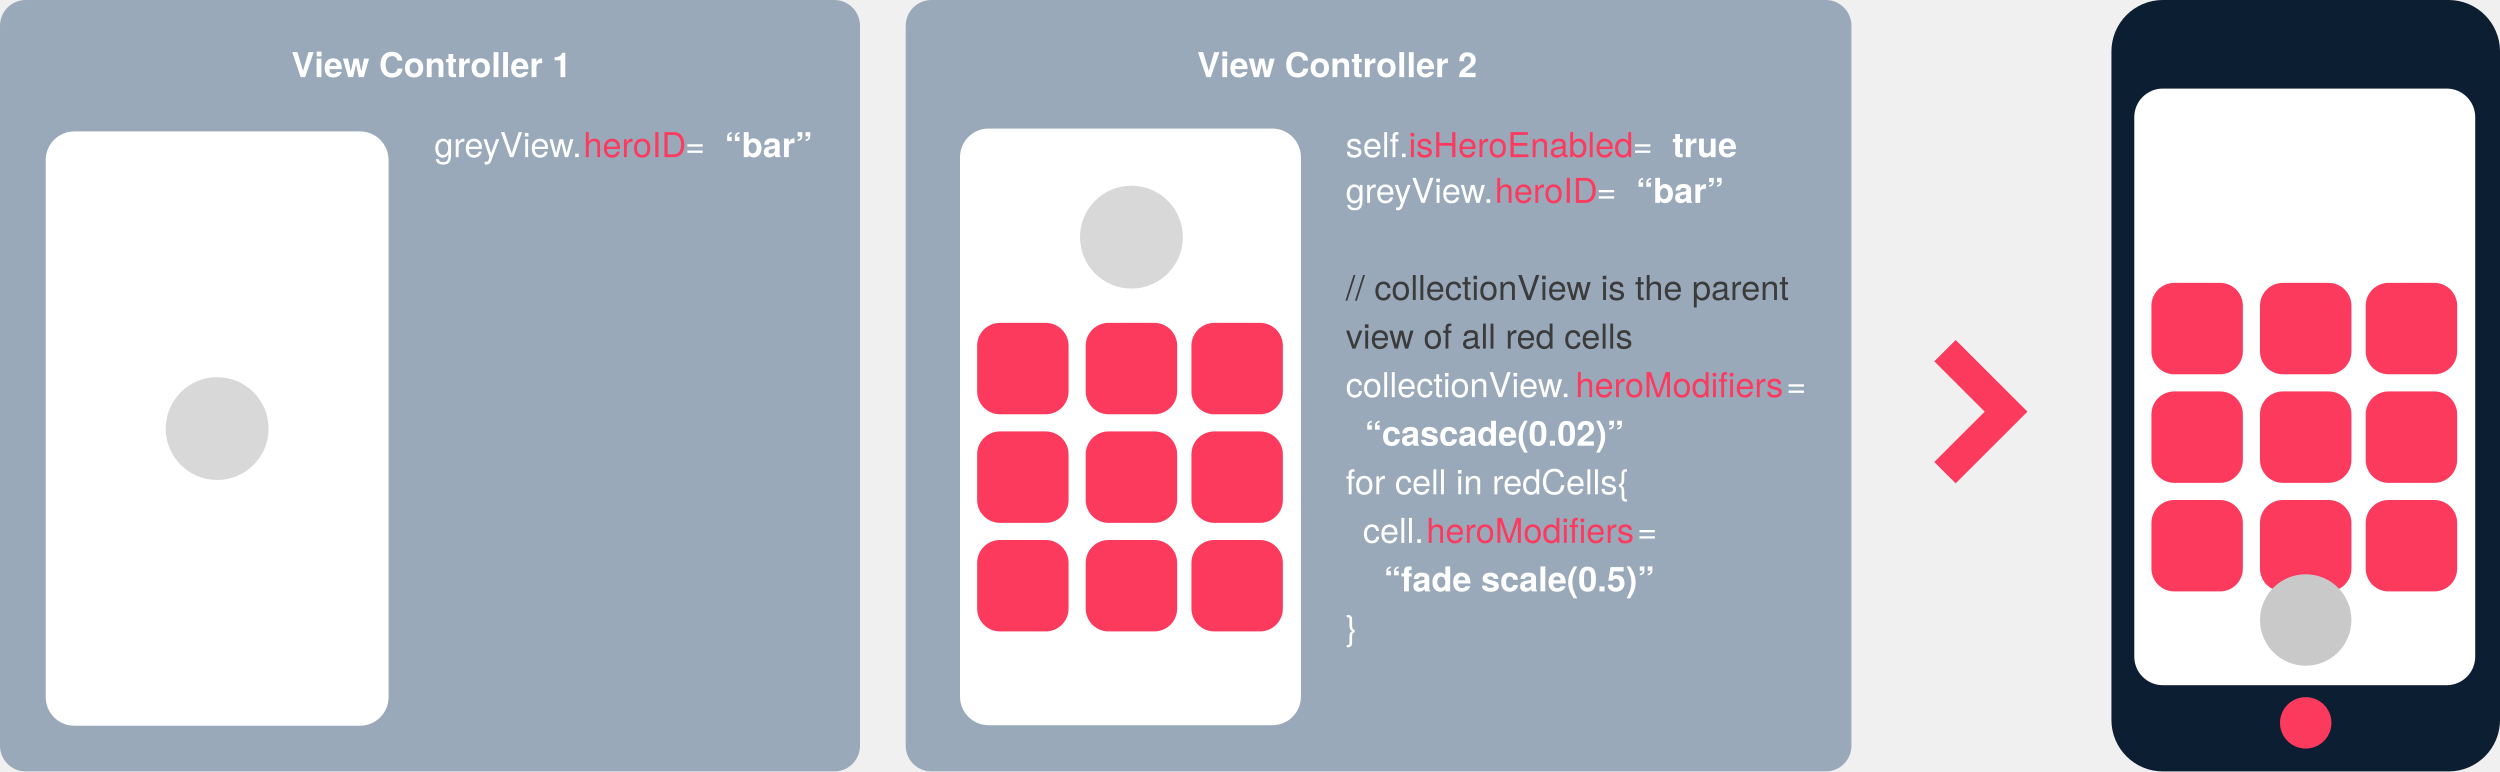
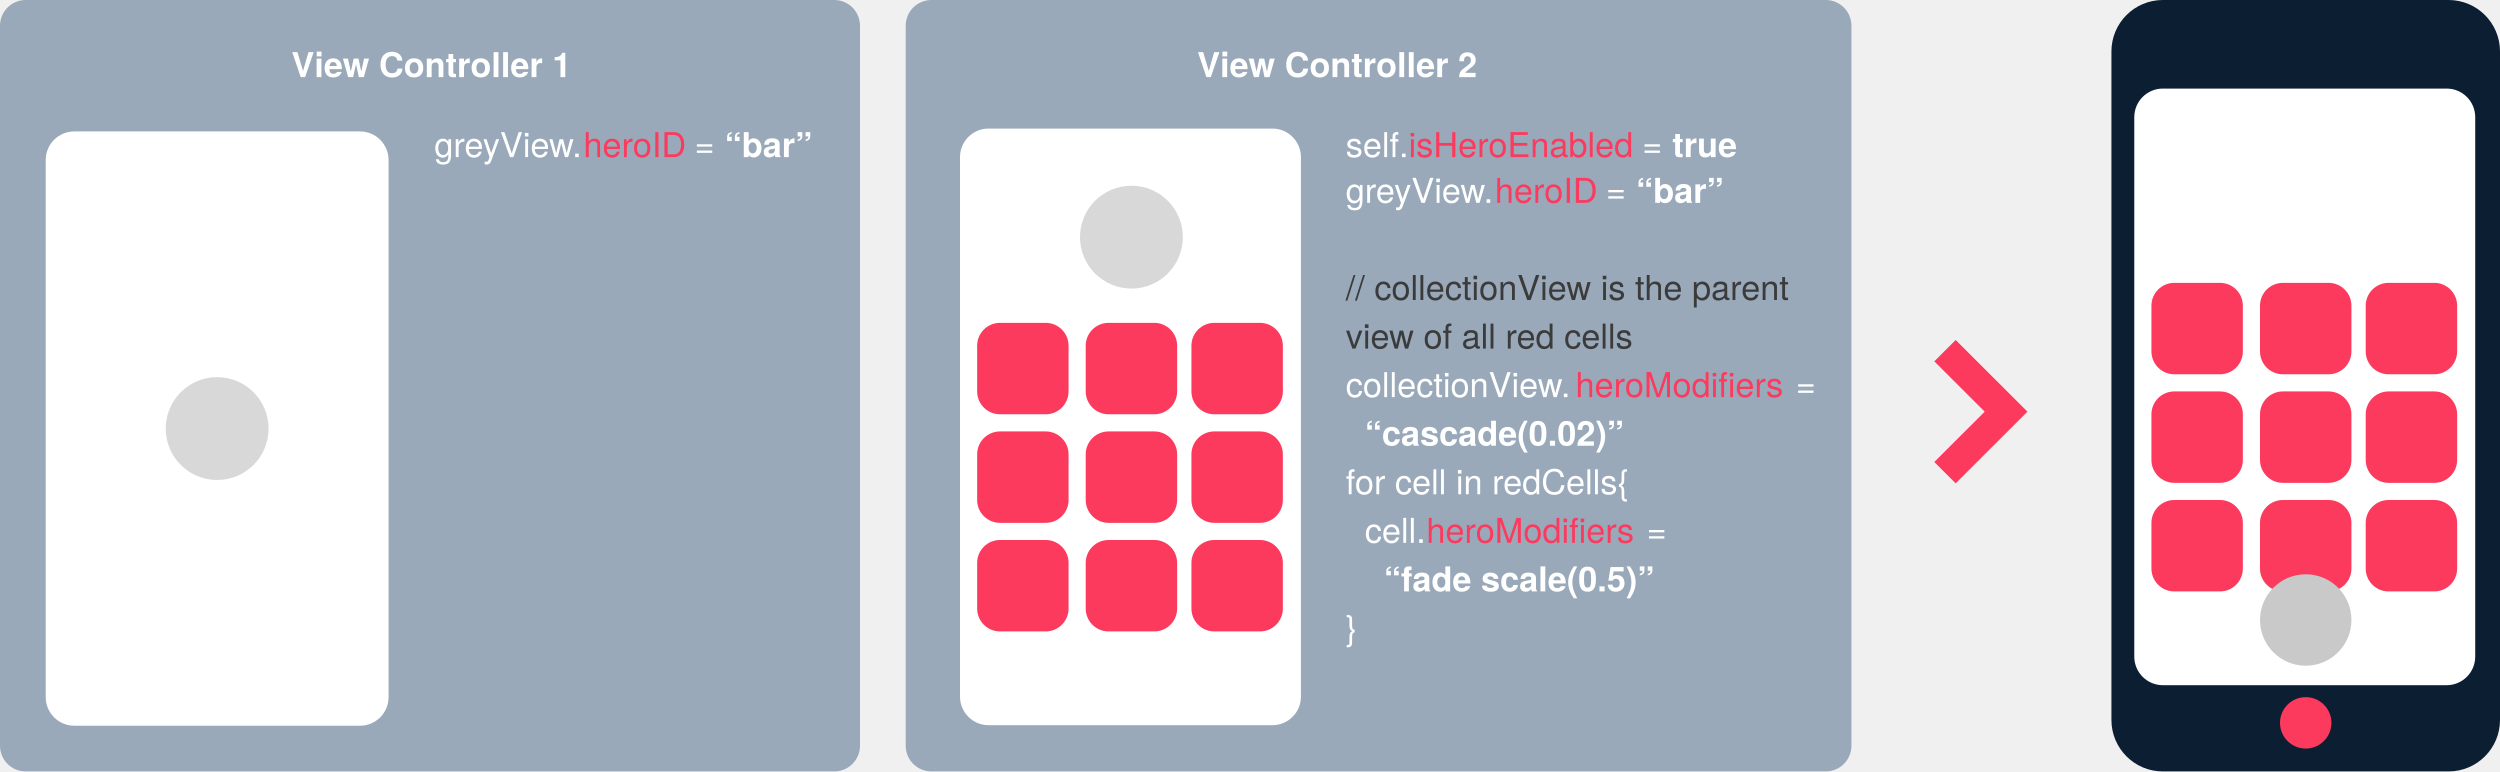
<svg xmlns="http://www.w3.org/2000/svg" width="875px" height="270px" viewBox="0 0 875 270" version="1.1">
  <defs>
    <clipPath id="screen">
      <rect id="whiteScreen" x="0" y="0" width="120" height="208" rx="10" />
    </clipPath>
  </defs>
  <g id="Page-1" stroke="none" stroke-width="1" fill="none" fill-rule="evenodd">
    <g id="advance">
      <polygon id="rect3006" fill="#FC3A5E" transform="translate(693.3043, 144.0848) scale(-1, 1) translate(-693.3043, -144.0848) " points="684.484 151.557 702.125 169.17 709.609 161.697 691.968 144.085 709.609 126.472 702.125 119 684.484 136.613 677 144.085" />
      <g id="Storyboard" transform="translate(317, 0)">
        <rect id="Rectangle-5" fill="#99A9BA" x="0" y="0" width="331" height="270" rx="9" />
-         <text id="self.isHeroEnabled-=" font-family="HelveticaNeue, Helvetica Neue" font-size="12" font-weight="normal" line-spacing="16">
+         <text xml:space="preserve" id="self.isHeroEnabled-=" font-family="HelveticaNeue, Helvetica Neue" font-size="12" font-weight="normal" line-spacing="16">
          <tspan x="154" y="55" fill="#FFFFFF">self.</tspan>
          <tspan x="175.996" y="55" fill="#FC3A5E">isHeroEnabled</tspan>
          <tspan x="254.44" y="55" fill="#FFFFFF"> = </tspan>
          <tspan x="268.312" y="55" font-family="HelveticaNeue-Bold, Helvetica Neue" font-weight="bold" fill="#FFFFFF">true</tspan>
          <tspan x="291.208" y="55" fill="#FFFFFF" />
          <tspan x="154" y="71" line-spacing="17" fill="#FFFFFF">greyView.</tspan>
          <tspan x="206.2" y="71" line-spacing="17" fill="#FC3A5E">heroID</tspan>
          <tspan x="241.756" y="71" line-spacing="17" fill="#FFFFFF"> = </tspan>
          <tspan x="255.628" y="71" font-family="HelveticaNeue-Bold, Helvetica Neue" font-weight="bold" line-spacing="17" fill="#FFFFFF">“bar”</tspan>
          <tspan x="154" y="88" line-spacing="17" fill="#FFFFFF" />
          <tspan x="154" y="105" line-spacing="17" fill="#3B3B3B">// collectionView is the parent </tspan>
          <tspan x="154" y="122" line-spacing="17" fill="#3B3B3B">view of all red cells</tspan>
          <tspan x="255.532" y="122" line-spacing="17" fill="#FFFFFF" />
          <tspan x="154" y="139" line-spacing="17" fill="#FFFFFF">collectionView.</tspan>
          <tspan x="234.424" y="139" line-spacing="17" fill="#FC3A5E">heroModifiers</tspan>
          <tspan x="308.2" y="139" line-spacing="17" fill="#FFFFFF"> =   </tspan>
          <tspan x="154" y="156" line-spacing="17" fill="#FFFFFF">  </tspan>
          <tspan x="160.672" y="156" font-family="HelveticaNeue-Bold, Helvetica Neue" font-weight="bold" line-spacing="17" fill="#FFFFFF">“cascade(0.02)”</tspan>
          <tspan x="154" y="173" line-spacing="17" fill="#FFFFFF">for cell in redCells{</tspan>
-           <tspan x="160" y="190" line-spacing="17" fill="#FFFFFF">cell.</tspan>
+           <tspan x="154" y="190" line-spacing="17" fill="#FFFFFF">  cell.</tspan>
          <tspan x="182.224" y="190" line-spacing="17" fill="#FC3A5E">heroModifiers</tspan>
          <tspan x="256" y="190" line-spacing="17" fill="#FFFFFF"> = </tspan>
          <tspan x="154" y="207" line-spacing="17" fill="#FFFFFF">    </tspan>
          <tspan x="167.344" y="207" font-family="HelveticaNeue-Bold, Helvetica Neue" font-weight="bold" line-spacing="17" fill="#FFFFFF">“fade scale(0.5)”</tspan>
          <tspan x="154" y="224" line-spacing="17" fill="#FFFFFF">}</tspan>
          <tspan x="157.996" y="224" font-family="HelveticaNeue-Bold, Helvetica Neue" font-weight="bold" line-spacing="17" fill="#FFFFFF" />
        </text>
-         <text id="View-Controller-2" font-family="HelveticaNeue-Bold, Helvetica Neue" font-size="12" font-weight="bold" fill="#FFFFFF">
+         <text xml:space="preserve" id="View-Controller-2" font-family="HelveticaNeue-Bold, Helvetica Neue" font-size="12" font-weight="bold" fill="#FFFFFF">
          <tspan x="102.016" y="27">View Controller 2</tspan>
        </text>
        <g id="screen2" transform="translate(19, 45)">
          <rect id="Rectangle-3" fill="#FFFFFF" x="0" y="0" width="119.325" height="208.819" rx="10" />
          <g id="Group-5" transform="translate(6, 68)" fill="#FC3A5E">
            <rect id="Rectangle-2-Copy-2" x="75" y="0" width="32" height="32" rx="8" />
            <rect id="Rectangle-2-Copy-3" x="38" y="0" width="32" height="32" rx="8" />
            <rect id="Rectangle-2" x="0" y="0" width="32" height="32" rx="8" />
          </g>
          <g id="Group-5" transform="translate(6, 106)" fill="#FC3A5E">
            <rect id="Rectangle-2-Copy-2" x="75" y="0" width="32" height="32" rx="8" />
            <rect id="Rectangle-2-Copy-3" x="38" y="0" width="32" height="32" rx="8" />
            <rect id="Rectangle-2" x="0" y="0" width="32" height="32" rx="8" />
          </g>
          <g id="Group-5" transform="translate(6, 144)" fill="#FC3A5E">
            <rect id="Rectangle-2-Copy-2" x="75" y="0" width="32" height="32" rx="8" />
            <rect id="Rectangle-2-Copy-3" x="38" y="0" width="32" height="32" rx="8" />
            <rect id="Rectangle-2" x="0" y="0" width="32" height="32" rx="8" />
          </g>
          <rect id="Rectangle-6" fill="#D8D8D8" x="42" y="20" width="36" height="36" rx="18" />
        </g>
      </g>
      <g id="Storyboard-Copy">
        <rect id="Rectangle-5" fill="#99A9BA" x="0" y="0" width="301" height="270" rx="9" />
        <g id="screen1s1" transform="translate(16, 46)">
          <rect id="Rectangle-3" fill="#FFFFFF" x="0" y="0" width="120" height="208" rx="10" />
          <rect id="Rectangle-6" fill="#D8D8D8" x="42" y="86" width="36" height="36" rx="18" />
        </g>
-         <text id="greyView.heroID-=-“b" font-family="HelveticaNeue, Helvetica Neue" font-size="12" font-weight="normal" line-spacing="17">
+         <text xml:space="preserve" id="greyView.heroID-=-“b" font-family="HelveticaNeue, Helvetica Neue" font-size="12" font-weight="normal" line-spacing="17">
          <tspan x="152" y="55" fill="#FFFFFF">greyView.</tspan>
          <tspan x="204.2" y="55" fill="#FC3A5E">heroID</tspan>
          <tspan x="239.756" y="55" fill="#FFFFFF"> = </tspan>
          <tspan x="253.628" y="55" font-family="HelveticaNeue-Bold, Helvetica Neue" font-weight="bold" fill="#FFFFFF">“bar”</tspan>
        </text>
-         <text id="View-Controller-1" font-family="HelveticaNeue-Bold, Helvetica Neue" font-size="12" font-weight="bold" fill="#FFFFFF">
+         <text xml:space="preserve" id="View-Controller-1" font-family="HelveticaNeue-Bold, Helvetica Neue" font-size="12" font-weight="bold" fill="#FFFFFF">
          <tspan x="102.016" y="27">View Controller 1</tspan>
        </text>
      </g>
      <g id="Group" transform="translate(739, 0)">
        <rect id="Rectangle" fill="#0C1E31" x="0" y="0" width="136" height="270" rx="18" />
        <circle id="Oval" fill="#FC3A5E" cx="68" cy="253" r="9" />
        <g id="screen2" transform="translate(8, 31)">
          <rect id="Rectangle-3" fill="#FFFFFF" x="0" y="0" width="119.325" height="208.819" rx="10" />
          <g id="line" transform="translate(6, 68)" fill="#FC3A5E">
            <rect id="Rectangle-2-Copy-2" x="75" y="0" width="32" height="32" rx="8">
              <animate attributeName="x" values="83;75;75;83;83" dur="1s" begin="0.04s" calcMode="spline" keySplines="0.4,0,0.2,1;0.4,0,0.2,1;0.4,0,0.2,1;0.4,0,0.2,1;" repeatCount="indefinite" fill="freeze" />
              <animate attributeName="y" values="8;0;0;8;8" dur="1s" begin="0.04s" calcMode="spline" keySplines="0.4,0,0.2,1;0.4,0,0.2,1;0.4,0,0.2,1;0.4,0,0.2,1;" repeatCount="indefinite" fill="freeze" />
              <animate attributeName="width" values="16;32;32;16;16" dur="1s" begin="0.04s" calcMode="spline" keySplines="0.4,0,0.2,1;0.4,0,0.2,1;0.4,0,0.2,1;0.4,0,0.2,1;" repeatCount="indefinite" fill="freeze" />
              <animate attributeName="height" values="16;32;32;16;16" dur="1s" begin="0.04s" calcMode="spline" keySplines="0.4,0,0.2,1;0.4,0,0.2,1;0.4,0,0.2,1;0.4,0,0.2,1;" repeatCount="indefinite" fill="freeze" />
              <animate attributeName="opacity" values="0; 1.0; 1.0; 0; 0" calcMode="spline" keySplines="0.4,0,0.2,1;0.4,0,0.2,1;0.4,0,0.2,1;0.4,0,0.2,1;" dur="1s" begin="0.04s" repeatCount="indefinite" fill="freeze" />
            </rect>
            <rect id="Rectangle-2-Copy-3" x="38" y="0" width="32" height="32" rx="8">
              <animate attributeName="x" values="46;38;38;46;46" dur="1s" begin="0.02s" calcMode="spline" keySplines="0.4,0,0.2,1;0.4,0,0.2,1;0.4,0,0.2,1;0.4,0,0.2,1;" repeatCount="indefinite" fill="freeze" />
              <animate attributeName="y" values="8;0;0;8;8" dur="1s" begin="0.02s" calcMode="spline" keySplines="0.4,0,0.2,1;0.4,0,0.2,1;0.4,0,0.2,1;0.4,0,0.2,1;" repeatCount="indefinite" fill="freeze" />
              <animate attributeName="width" values="16;32;32;16;16" dur="1s" begin="0.02s" calcMode="spline" keySplines="0.4,0,0.2,1;0.4,0,0.2,1;0.4,0,0.2,1;0.4,0,0.2,1;" repeatCount="indefinite" fill="freeze" />
              <animate attributeName="height" values="16;32;32;16;16" dur="1s" begin="0.02s" calcMode="spline" keySplines="0.4,0,0.2,1;0.4,0,0.2,1;0.4,0,0.2,1;0.4,0,0.2,1;" repeatCount="indefinite" fill="freeze" />
              <animate attributeName="opacity" values="0; 1.0; 1.0; 0; 0" calcMode="spline" keySplines="0.4,0,0.2,1;0.4,0,0.2,1;0.4,0,0.2,1;0.4,0,0.2,1;" dur="1s" begin="0.02s" repeatCount="indefinite" fill="freeze" />
            </rect>
            <rect id="Rectangle-2" x="0" y="0" width="32" height="32" rx="8">
              <animate attributeName="x" values="8;0;0;8;8" dur="1s" calcMode="spline" keySplines="0.4,0,0.2,1;0.4,0,0.2,1;0.4,0,0.2,1;0.4,0,0.2,1;" repeatCount="indefinite" fill="freeze" />
              <animate attributeName="y" values="8;0;0;8;8" dur="1s" calcMode="spline" keySplines="0.4,0,0.2,1;0.4,0,0.2,1;0.4,0,0.2,1;0.4,0,0.2,1;" repeatCount="indefinite" fill="freeze" />
              <animate attributeName="width" values="16;32;32;16;16" dur="1s" calcMode="spline" keySplines="0.4,0,0.2,1;0.4,0,0.2,1;0.4,0,0.2,1;0.4,0,0.2,1;" repeatCount="indefinite" fill="freeze" />
              <animate attributeName="height" values="16;32;32;16;16" dur="1s" calcMode="spline" keySplines="0.4,0,0.2,1;0.4,0,0.2,1;0.4,0,0.2,1;0.4,0,0.2,1;" repeatCount="indefinite" fill="freeze" />
              <animate attributeName="opacity" values="0; 1.0; 1.0; 0; 0" calcMode="spline" keySplines="0.4,0,0.2,1;0.4,0,0.2,1;0.4,0,0.2,1;0.4,0,0.2,1;" dur="1s" repeatCount="indefinite" fill="freeze" />
            </rect>
          </g>
          <g id="line" transform="translate(6, 106)" fill="#FC3A5E">
            <rect id="Rectangle-2-Copy-2" x="75" y="0" width="32" height="32" rx="8">
              <animate attributeName="x" values="83;75;75;83;83" dur="1s" begin="0.1s" calcMode="spline" keySplines="0.4,0,0.2,1;0.4,0,0.2,1;0.4,0,0.2,1;0.4,0,0.2,1;" repeatCount="indefinite" fill="freeze" />
              <animate attributeName="y" values="8;0;0;8;8" dur="1s" begin="0.1s" calcMode="spline" keySplines="0.4,0,0.2,1;0.4,0,0.2,1;0.4,0,0.2,1;0.4,0,0.2,1;" repeatCount="indefinite" fill="freeze" />
              <animate attributeName="width" values="16;32;32;16;16" dur="1s" begin="0.1s" calcMode="spline" keySplines="0.4,0,0.2,1;0.4,0,0.2,1;0.4,0,0.2,1;0.4,0,0.2,1;" repeatCount="indefinite" fill="freeze" />
              <animate attributeName="height" values="16;32;32;16;16" dur="1s" begin="0.1s" calcMode="spline" keySplines="0.4,0,0.2,1;0.4,0,0.2,1;0.4,0,0.2,1;0.4,0,0.2,1;" repeatCount="indefinite" fill="freeze" />
              <animate attributeName="opacity" values="0; 1.0; 1.0; 0; 0" calcMode="spline" keySplines="0.4,0,0.2,1;0.4,0,0.2,1;0.4,0,0.2,1;0.4,0,0.2,1;" dur="1s" begin="0.1s" repeatCount="indefinite" fill="freeze" />
            </rect>
            <rect id="Rectangle-2-Copy-3" x="38" y="0" width="32" height="32" rx="8">
              <animate attributeName="x" values="46;38;38;46;46" dur="1s" begin="0.08s" calcMode="spline" keySplines="0.4,0,0.2,1;0.4,0,0.2,1;0.4,0,0.2,1;0.4,0,0.2,1;" repeatCount="indefinite" fill="freeze" />
              <animate attributeName="y" values="8;0;0;8;8" dur="1s" begin="0.08s" calcMode="spline" keySplines="0.4,0,0.2,1;0.4,0,0.2,1;0.4,0,0.2,1;0.4,0,0.2,1;" repeatCount="indefinite" fill="freeze" />
              <animate attributeName="width" values="16;32;32;16;16" dur="1s" begin="0.08s" calcMode="spline" keySplines="0.4,0,0.2,1;0.4,0,0.2,1;0.4,0,0.2,1;0.4,0,0.2,1;" repeatCount="indefinite" fill="freeze" />
              <animate attributeName="height" values="16;32;32;16;16" dur="1s" begin="0.08s" calcMode="spline" keySplines="0.4,0,0.2,1;0.4,0,0.2,1;0.4,0,0.2,1;0.4,0,0.2,1;" repeatCount="indefinite" fill="freeze" />
              <animate attributeName="opacity" values="0; 1.0; 1.0; 0; 0" calcMode="spline" keySplines="0.4,0,0.2,1;0.4,0,0.2,1;0.4,0,0.2,1;0.4,0,0.2,1;" dur="1s" begin="0.08s" repeatCount="indefinite" fill="freeze" />
            </rect>
            <rect id="Rectangle-2" x="0" y="0" width="32" height="32" rx="8">
              <animate attributeName="x" values="8;0;0;8;8" dur="1s" begin="0.06s" calcMode="spline" keySplines="0.4,0,0.2,1;0.4,0,0.2,1;0.4,0,0.2,1;0.4,0,0.2,1;" repeatCount="indefinite" fill="freeze" />
              <animate attributeName="y" values="8;0;0;8;8" dur="1s" begin="0.06s" calcMode="spline" keySplines="0.4,0,0.2,1;0.4,0,0.2,1;0.4,0,0.2,1;0.4,0,0.2,1;" repeatCount="indefinite" fill="freeze" />
              <animate attributeName="width" values="16;32;32;16;16" dur="1s" begin="0.06s" calcMode="spline" keySplines="0.4,0,0.2,1;0.4,0,0.2,1;0.4,0,0.2,1;0.4,0,0.2,1;" repeatCount="indefinite" fill="freeze" />
              <animate attributeName="height" values="16;32;32;16;16" dur="1s" begin="0.06s" calcMode="spline" keySplines="0.4,0,0.2,1;0.4,0,0.2,1;0.4,0,0.2,1;0.4,0,0.2,1;" repeatCount="indefinite" fill="freeze" />
              <animate attributeName="opacity" values="0; 1.0; 1.0; 0; 0" calcMode="spline" keySplines="0.4,0,0.2,1;0.4,0,0.2,1;0.4,0,0.2,1;0.4,0,0.2,1;" dur="1s" begin="0.06s" repeatCount="indefinite" fill="freeze" />
            </rect>
          </g>
          <g id="line" transform="translate(6, 144)" fill="#FC3A5E">
            <rect id="Rectangle-2-Copy-2" x="75" y="0" width="32" height="32" rx="8">
              <animate attributeName="x" values="83;75;75;83;83" dur="1s" begin="0.18s" calcMode="spline" keySplines="0.4,0,0.2,1;0.4,0,0.2,1;0.4,0,0.2,1;0.4,0,0.2,1;" repeatCount="indefinite" fill="freeze" />
              <animate attributeName="y" values="8;0;0;8;8" dur="1s" begin="0.18s" calcMode="spline" keySplines="0.4,0,0.2,1;0.4,0,0.2,1;0.4,0,0.2,1;0.4,0,0.2,1;" repeatCount="indefinite" fill="freeze" />
              <animate attributeName="width" values="16;32;32;16;16" dur="1s" begin="0.18s" calcMode="spline" keySplines="0.4,0,0.2,1;0.4,0,0.2,1;0.4,0,0.2,1;0.4,0,0.2,1;" repeatCount="indefinite" fill="freeze" />
              <animate attributeName="height" values="16;32;32;16;16" dur="1s" begin="0.18s" calcMode="spline" keySplines="0.4,0,0.2,1;0.4,0,0.2,1;0.4,0,0.2,1;0.4,0,0.2,1;" repeatCount="indefinite" fill="freeze" />
              <animate attributeName="opacity" values="0; 1.0; 1.0; 0; 0" calcMode="spline" keySplines="0.4,0,0.2,1;0.4,0,0.2,1;0.4,0,0.2,1;0.4,0,0.2,1;" dur="1s" begin="0.18s" repeatCount="indefinite" fill="freeze" />
            </rect>
            <rect id="Rectangle-2-Copy-3" x="38" y="0" width="32" height="32" rx="8">
              <animate attributeName="x" values="46;38;38;46;46" dur="1s" begin="0.14s" calcMode="spline" keySplines="0.4,0,0.2,1;0.4,0,0.2,1;0.4,0,0.2,1;0.4,0,0.2,1;" repeatCount="indefinite" fill="freeze" />
              <animate attributeName="y" values="8;0;0;8;8" dur="1s" begin="0.14s" calcMode="spline" keySplines="0.4,0,0.2,1;0.4,0,0.2,1;0.4,0,0.2,1;0.4,0,0.2,1;" repeatCount="indefinite" fill="freeze" />
              <animate attributeName="width" values="16;32;32;16;16" dur="1s" begin="0.14s" calcMode="spline" keySplines="0.4,0,0.2,1;0.4,0,0.2,1;0.4,0,0.2,1;0.4,0,0.2,1;" repeatCount="indefinite" fill="freeze" />
              <animate attributeName="height" values="16;32;32;16;16" dur="1s" begin="0.14s" calcMode="spline" keySplines="0.4,0,0.2,1;0.4,0,0.2,1;0.4,0,0.2,1;0.4,0,0.2,1;" repeatCount="indefinite" fill="freeze" />
              <animate attributeName="opacity" values="0; 1.0; 1.0; 0; 0" calcMode="spline" keySplines="0.4,0,0.2,1;0.4,0,0.2,1;0.4,0,0.2,1;0.4,0,0.2,1;" dur="1s" begin="0.14s" repeatCount="indefinite" fill="freeze" />
            </rect>
            <rect id="Rectangle-2" x="0" y="0" width="32" height="32" rx="8">
              <animate attributeName="x" values="8;0;0;8;8" dur="1s" begin="0.12s" calcMode="spline" keySplines="0.4,0,0.2,1;0.4,0,0.2,1;0.4,0,0.2,1;0.4,0,0.2,1;" repeatCount="indefinite" fill="freeze" />
              <animate attributeName="y" values="8;0;0;8;8" dur="1s" begin="0.12s" calcMode="spline" keySplines="0.4,0,0.2,1;0.4,0,0.2,1;0.4,0,0.2,1;0.4,0,0.2,1;" repeatCount="indefinite" fill="freeze" />
              <animate attributeName="width" values="16;32;32;16;16" dur="1s" begin="0.12s" calcMode="spline" keySplines="0.4,0,0.2,1;0.4,0,0.2,1;0.4,0,0.2,1;0.4,0,0.2,1;" repeatCount="indefinite" fill="freeze" />
              <animate attributeName="height" values="16;32;32;16;16" dur="1s" begin="0.12s" calcMode="spline" keySplines="0.4,0,0.2,1;0.4,0,0.2,1;0.4,0,0.2,1;0.4,0,0.2,1;" repeatCount="indefinite" fill="freeze" />
              <animate attributeName="opacity" values="0; 1.0; 1.0; 0; 0" calcMode="spline" keySplines="0.4,0,0.2,1;0.4,0,0.2,1;0.4,0,0.2,1;0.4,0,0.2,1;" dur="1s" begin="0.12s" repeatCount="indefinite" fill="freeze" />
            </rect>
          </g>
          <circle id="Oval-2" fill="#C9C9C9" cx="60" cy="186" r="16">
            <animate attributeName="cy" values="104;38;38;104;104" dur="1s" calcMode="spline" keySplines="0.4,0,0.2,1;0.4,0,0.2,1;0.4,0,0.2,1;0.4,0,0.2,1;" repeatCount="indefinite" fill="freeze" />
          </circle>
        </g>
      </g>
    </g>
  </g>
</svg>
